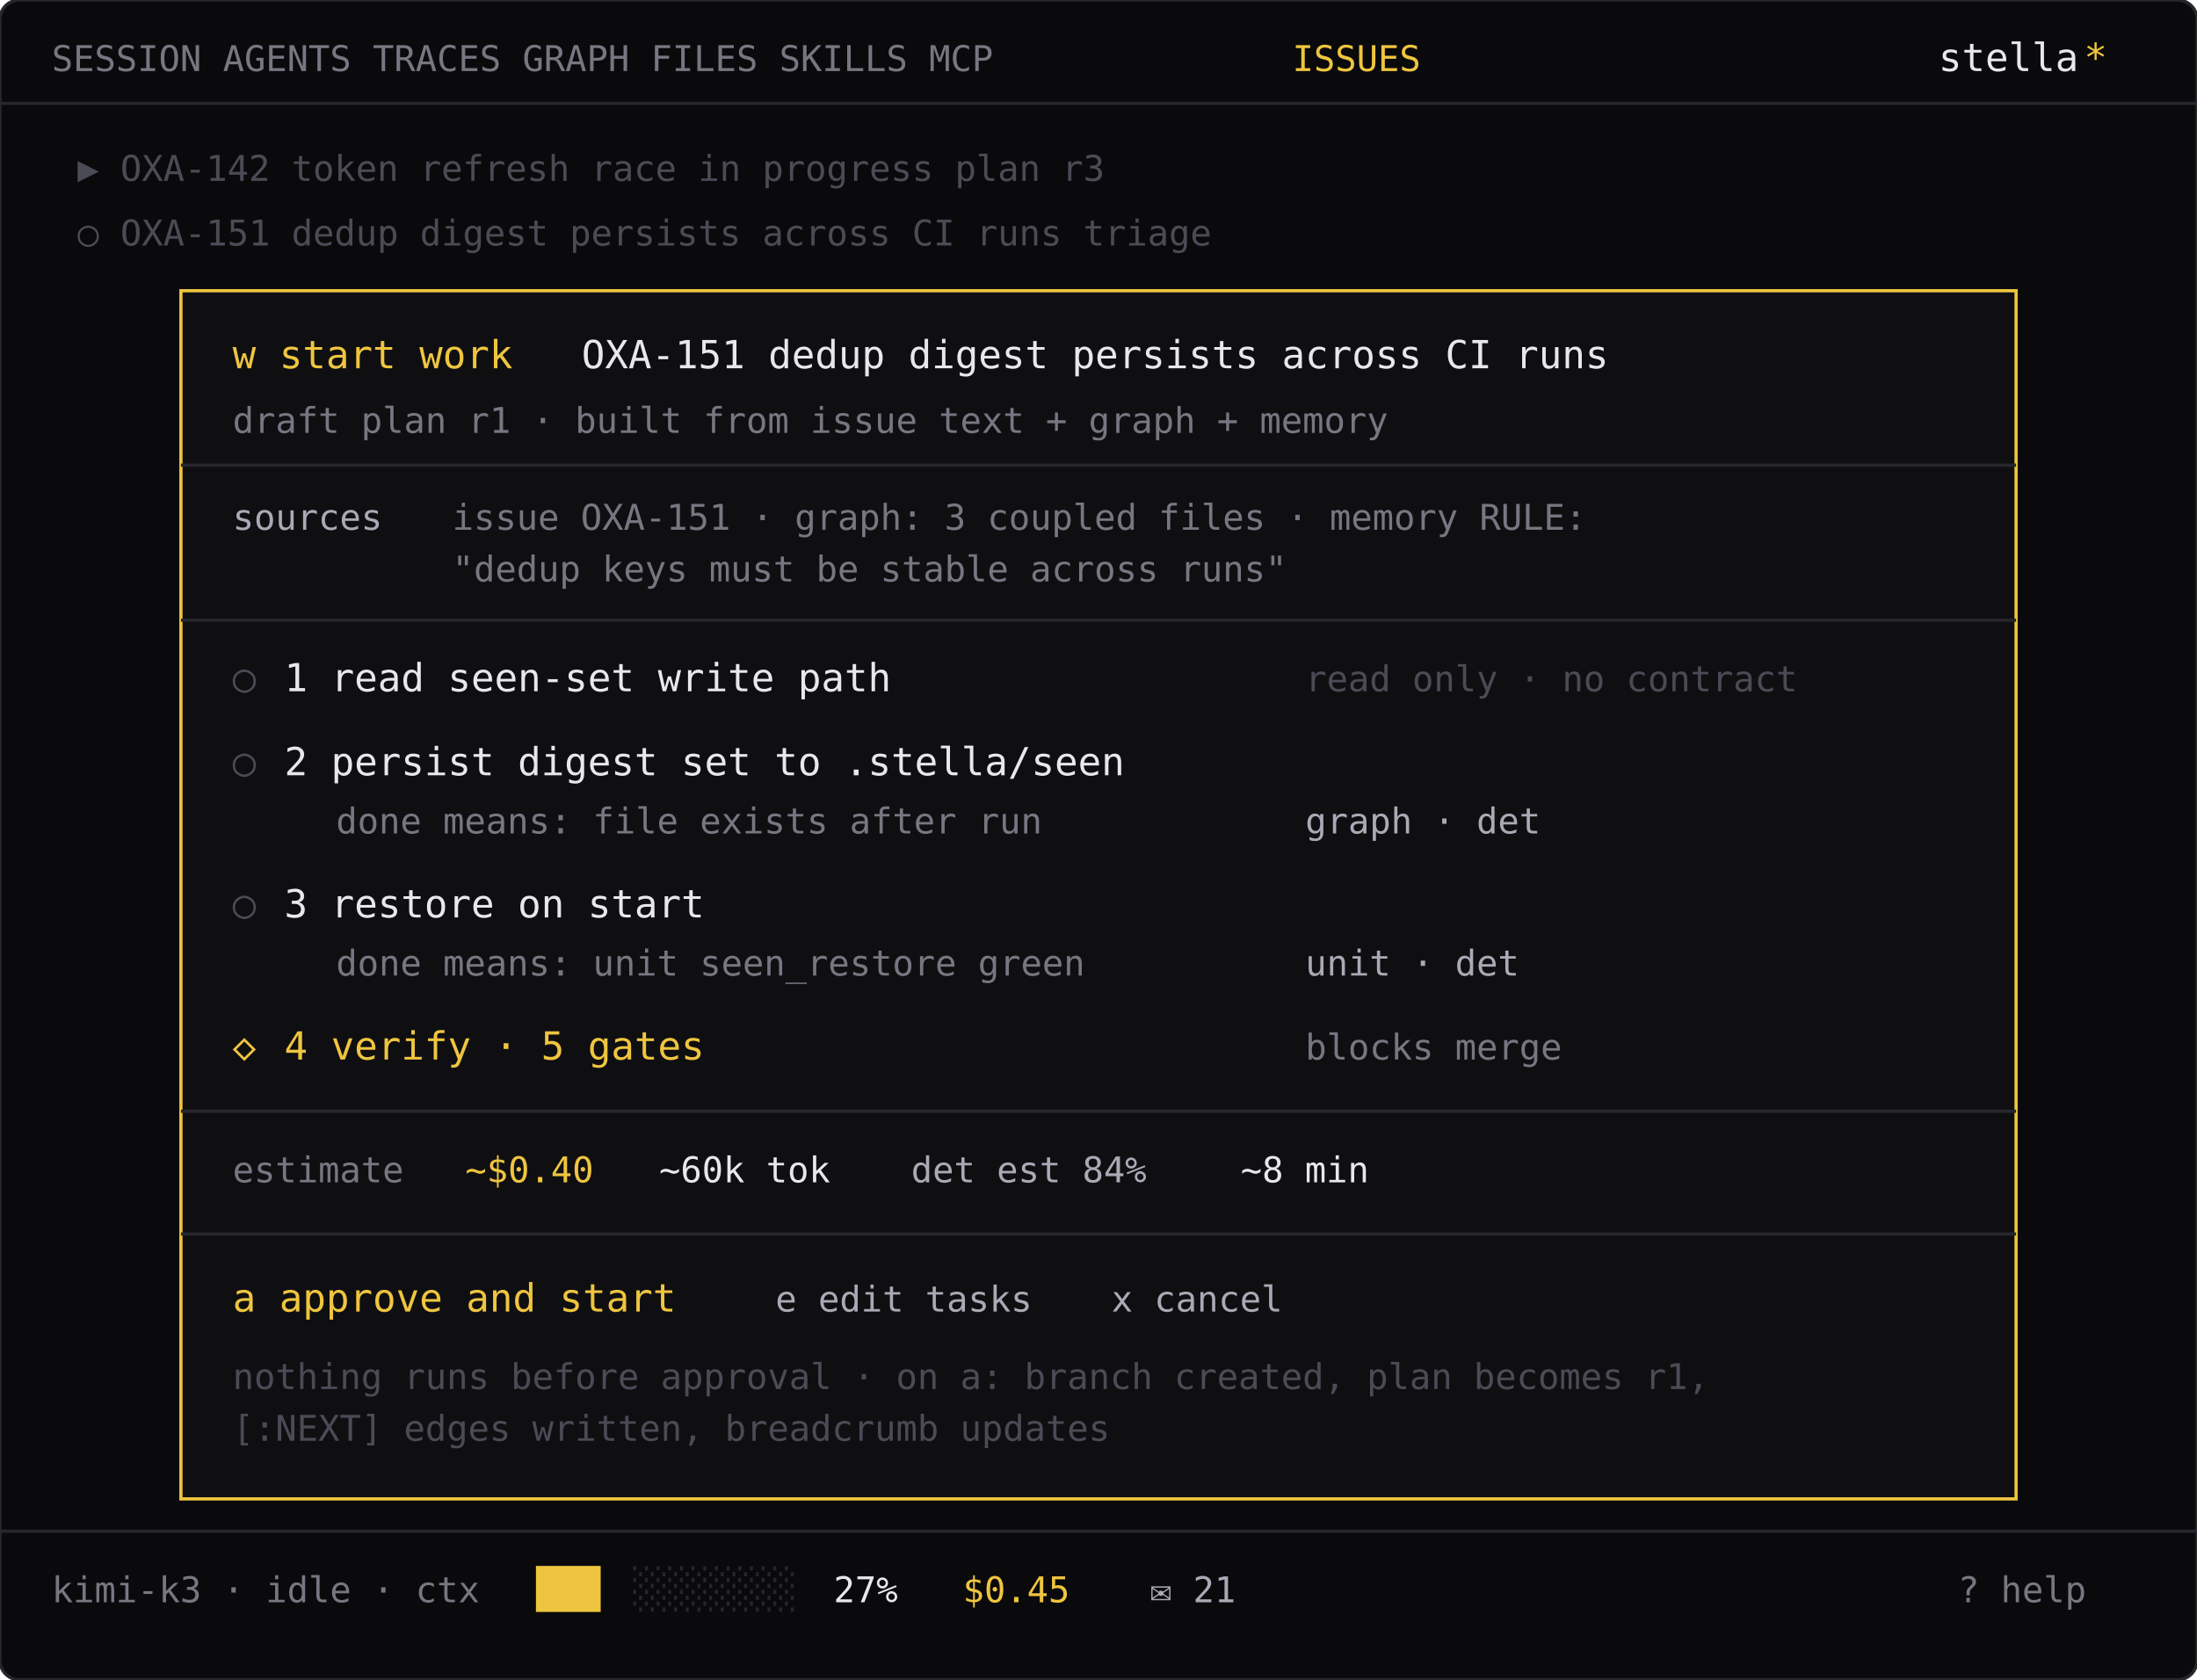
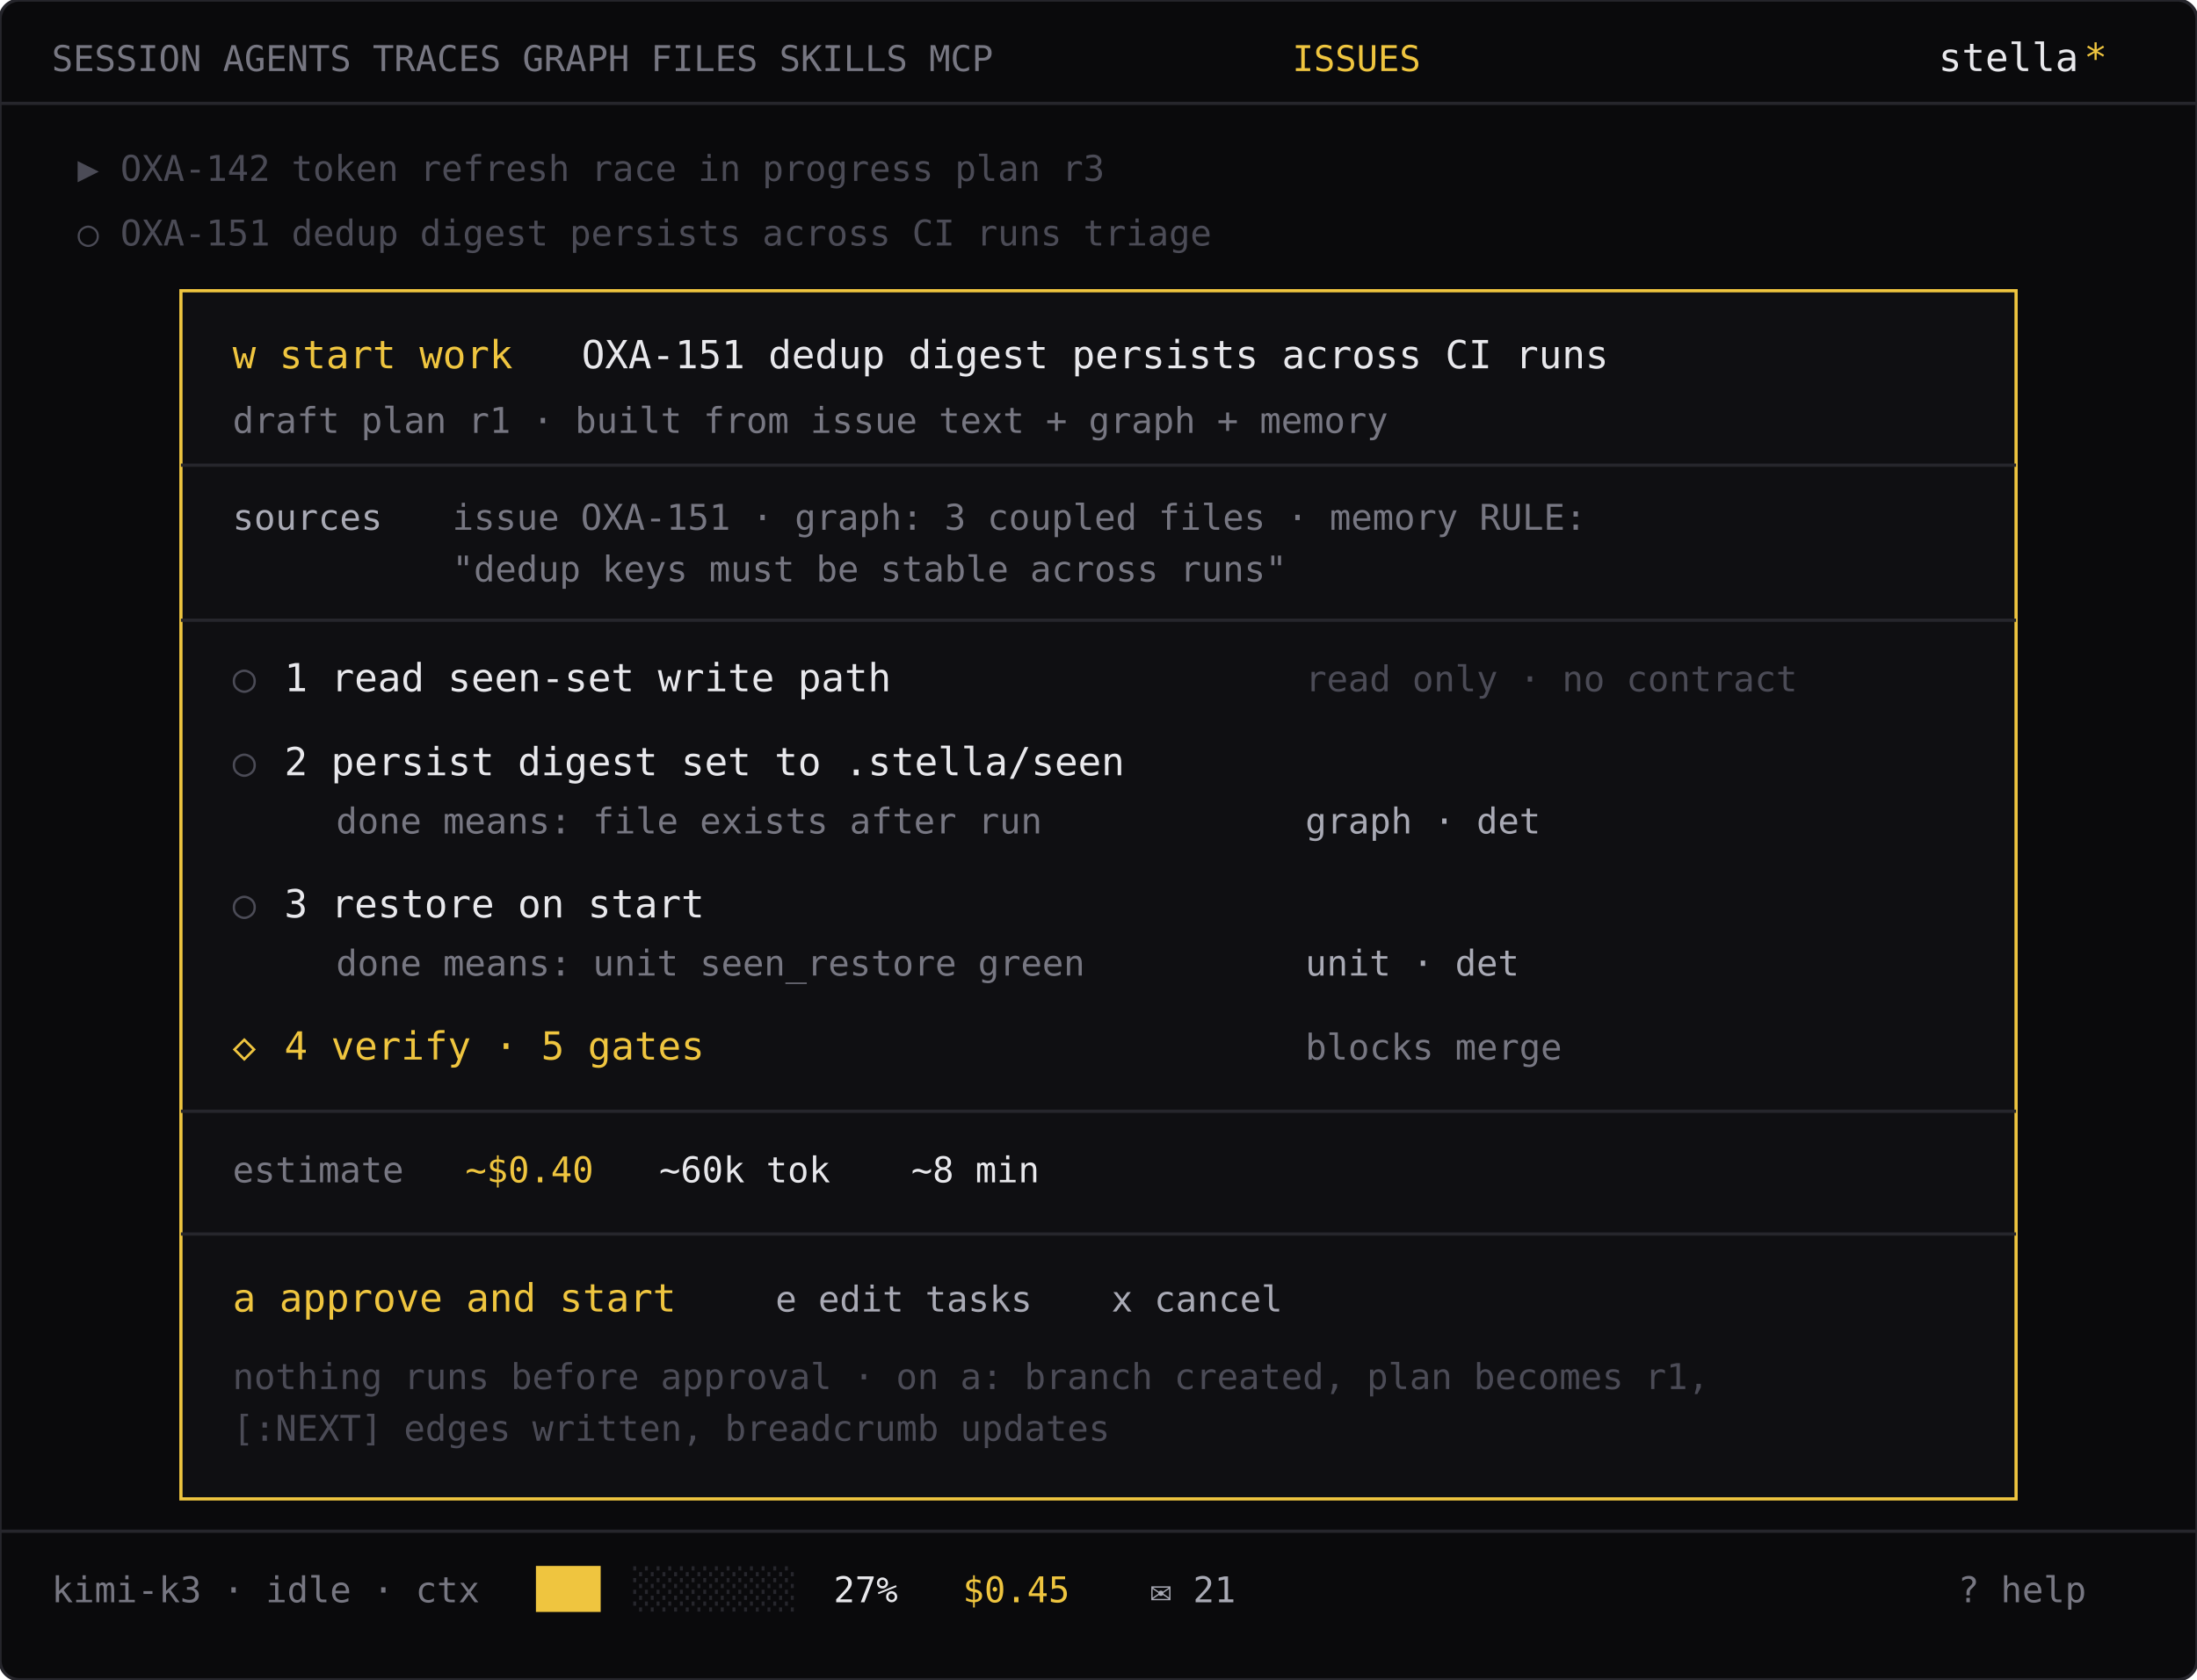
<svg xmlns="http://www.w3.org/2000/svg" viewBox="0 0 680 520" width="680" height="520" font-family="DejaVu Sans Mono, JetBrains Mono, monospace">
  <rect x="0" y="0" width="680" height="520" rx="6" fill="#0A0A0C" stroke="#26262C" stroke-width="1" />
  <text x="16" y="22" font-size="11" fill="#777782">SESSION  AGENTS  TRACES  GRAPH  FILES  SKILLS  MCP</text>
  <text x="400" y="22" font-size="11" fill="#EFC53F" font-weight="500">ISSUES</text>
  <text x="600" y="22" font-size="12" fill="#E8E8EC" font-weight="500">stella</text>
  <text x="645" y="22" font-size="12" fill="#EFC53F" font-weight="500">*</text>
  <line x1="0" y1="32" x2="680" y2="32" stroke="#26262C" stroke-width="1" />
  <text x="24" y="56" font-size="11" fill="#4B4B56">▶ OXA-142  token refresh race            in progress   plan r3</text>
  <text x="24" y="76" font-size="11" fill="#4B4B56">○ OXA-151  dedup digest persists across CI runs   triage</text>
  <rect x="56" y="90" width="568" height="374" fill="#0F0F12" stroke="#EFC53F" stroke-width="1" />
  <text x="72" y="114" font-size="12" fill="#EFC53F" font-weight="500">w start work</text>
  <text x="180" y="114" font-size="12" fill="#E8E8EC">OXA-151 dedup digest persists across CI runs</text>
  <text x="72" y="134" font-size="11" fill="#777782">draft plan r1 · built from issue text + graph + memory</text>
  <line x1="56" y1="144" x2="624" y2="144" stroke="#26262C" stroke-width="1" />
  <text x="72" y="164" font-size="11" fill="#A9AAB5">sources</text>
  <text x="140" y="164" font-size="11" fill="#777782">issue OXA-151 · graph: 3 coupled files · memory RULE:</text>
  <text x="140" y="180" font-size="11" fill="#777782">"dedup keys must be stable across runs"</text>
  <line x1="56" y1="192" x2="624" y2="192" stroke="#26262C" stroke-width="1" />
  <text x="72" y="214" font-size="12" fill="#4B4B56">○</text>
  <text x="88" y="214" font-size="12" fill="#E8E8EC">1 read seen-set write path</text>
  <text x="404" y="214" font-size="11" fill="#4B4B56">read only · no contract</text>
  <text x="72" y="240" font-size="12" fill="#4B4B56">○</text>
  <text x="88" y="240" font-size="12" fill="#E8E8EC">2 persist digest set to .stella/seen</text>
  <text x="104" y="258" font-size="11" fill="#777782">done means: file exists after run</text>
  <text x="404" y="258" font-size="11" fill="#A9AAB5">graph · det</text>
  <text x="72" y="284" font-size="12" fill="#4B4B56">○</text>
  <text x="88" y="284" font-size="12" fill="#E8E8EC">3 restore on start</text>
  <text x="104" y="302" font-size="11" fill="#777782">done means: unit seen_restore green</text>
  <text x="404" y="302" font-size="11" fill="#A9AAB5">unit · det</text>
  <text x="72" y="328" font-size="12" fill="#EFC53F">◇</text>
  <text x="88" y="328" font-size="12" fill="#EFC53F">4 verify · 5 gates</text>
  <text x="404" y="328" font-size="11" fill="#777782">blocks merge</text>
  <line x1="56" y1="344" x2="624" y2="344" stroke="#26262C" stroke-width="1" />
  <text x="72" y="366" font-size="11" fill="#777782">estimate</text>
  <text x="144" y="366" font-size="11" fill="#EFC53F">~$0.40</text>
  <text x="204" y="366" font-size="11" fill="#E8E8EC">~60k tok</text>
-   <text x="282" y="366" font-size="11" fill="#A9AAB5">det est 84%</text>
-   <text x="384" y="366" font-size="11" fill="#E8E8EC">~8 min</text>
+   <text x="282" y="366" font-size="11" fill="#E8E8EC">~8 min</text>
  <line x1="56" y1="382" x2="624" y2="382" stroke="#26262C" stroke-width="1" />
  <text x="72" y="406" font-size="12" fill="#EFC53F">a approve and start</text>
  <text x="240" y="406" font-size="11" fill="#A9AAB5">e edit tasks</text>
  <text x="344" y="406" font-size="11" fill="#A9AAB5">x cancel</text>
  <text x="72" y="430" font-size="11" fill="#4B4B56">nothing runs before approval · on a: branch created, plan becomes r1,</text>
  <text x="72" y="446" font-size="11" fill="#4B4B56">[:NEXT] edges written, breadcrumb updates</text>
  <line x1="0" y1="474" x2="680" y2="474" stroke="#26262C" stroke-width="1" />
  <text x="16" y="496" font-size="11" fill="#777782">kimi-k3 · idle · ctx</text>
  <text x="166" y="496" font-size="12" fill="#EFC53F">██▊</text>
  <text x="196" y="496" font-size="12" fill="#26262C">░░░░░░░</text>
  <text x="258" y="496" font-size="11" fill="#E8E8EC">27%</text>
  <text x="298" y="496" font-size="11" fill="#EFC53F">$0.45</text>
  <text x="356" y="496" font-size="11" fill="#A9AAB5">✉ 21</text>
  <text x="606" y="496" font-size="11" fill="#777782">? help</text>
</svg>
